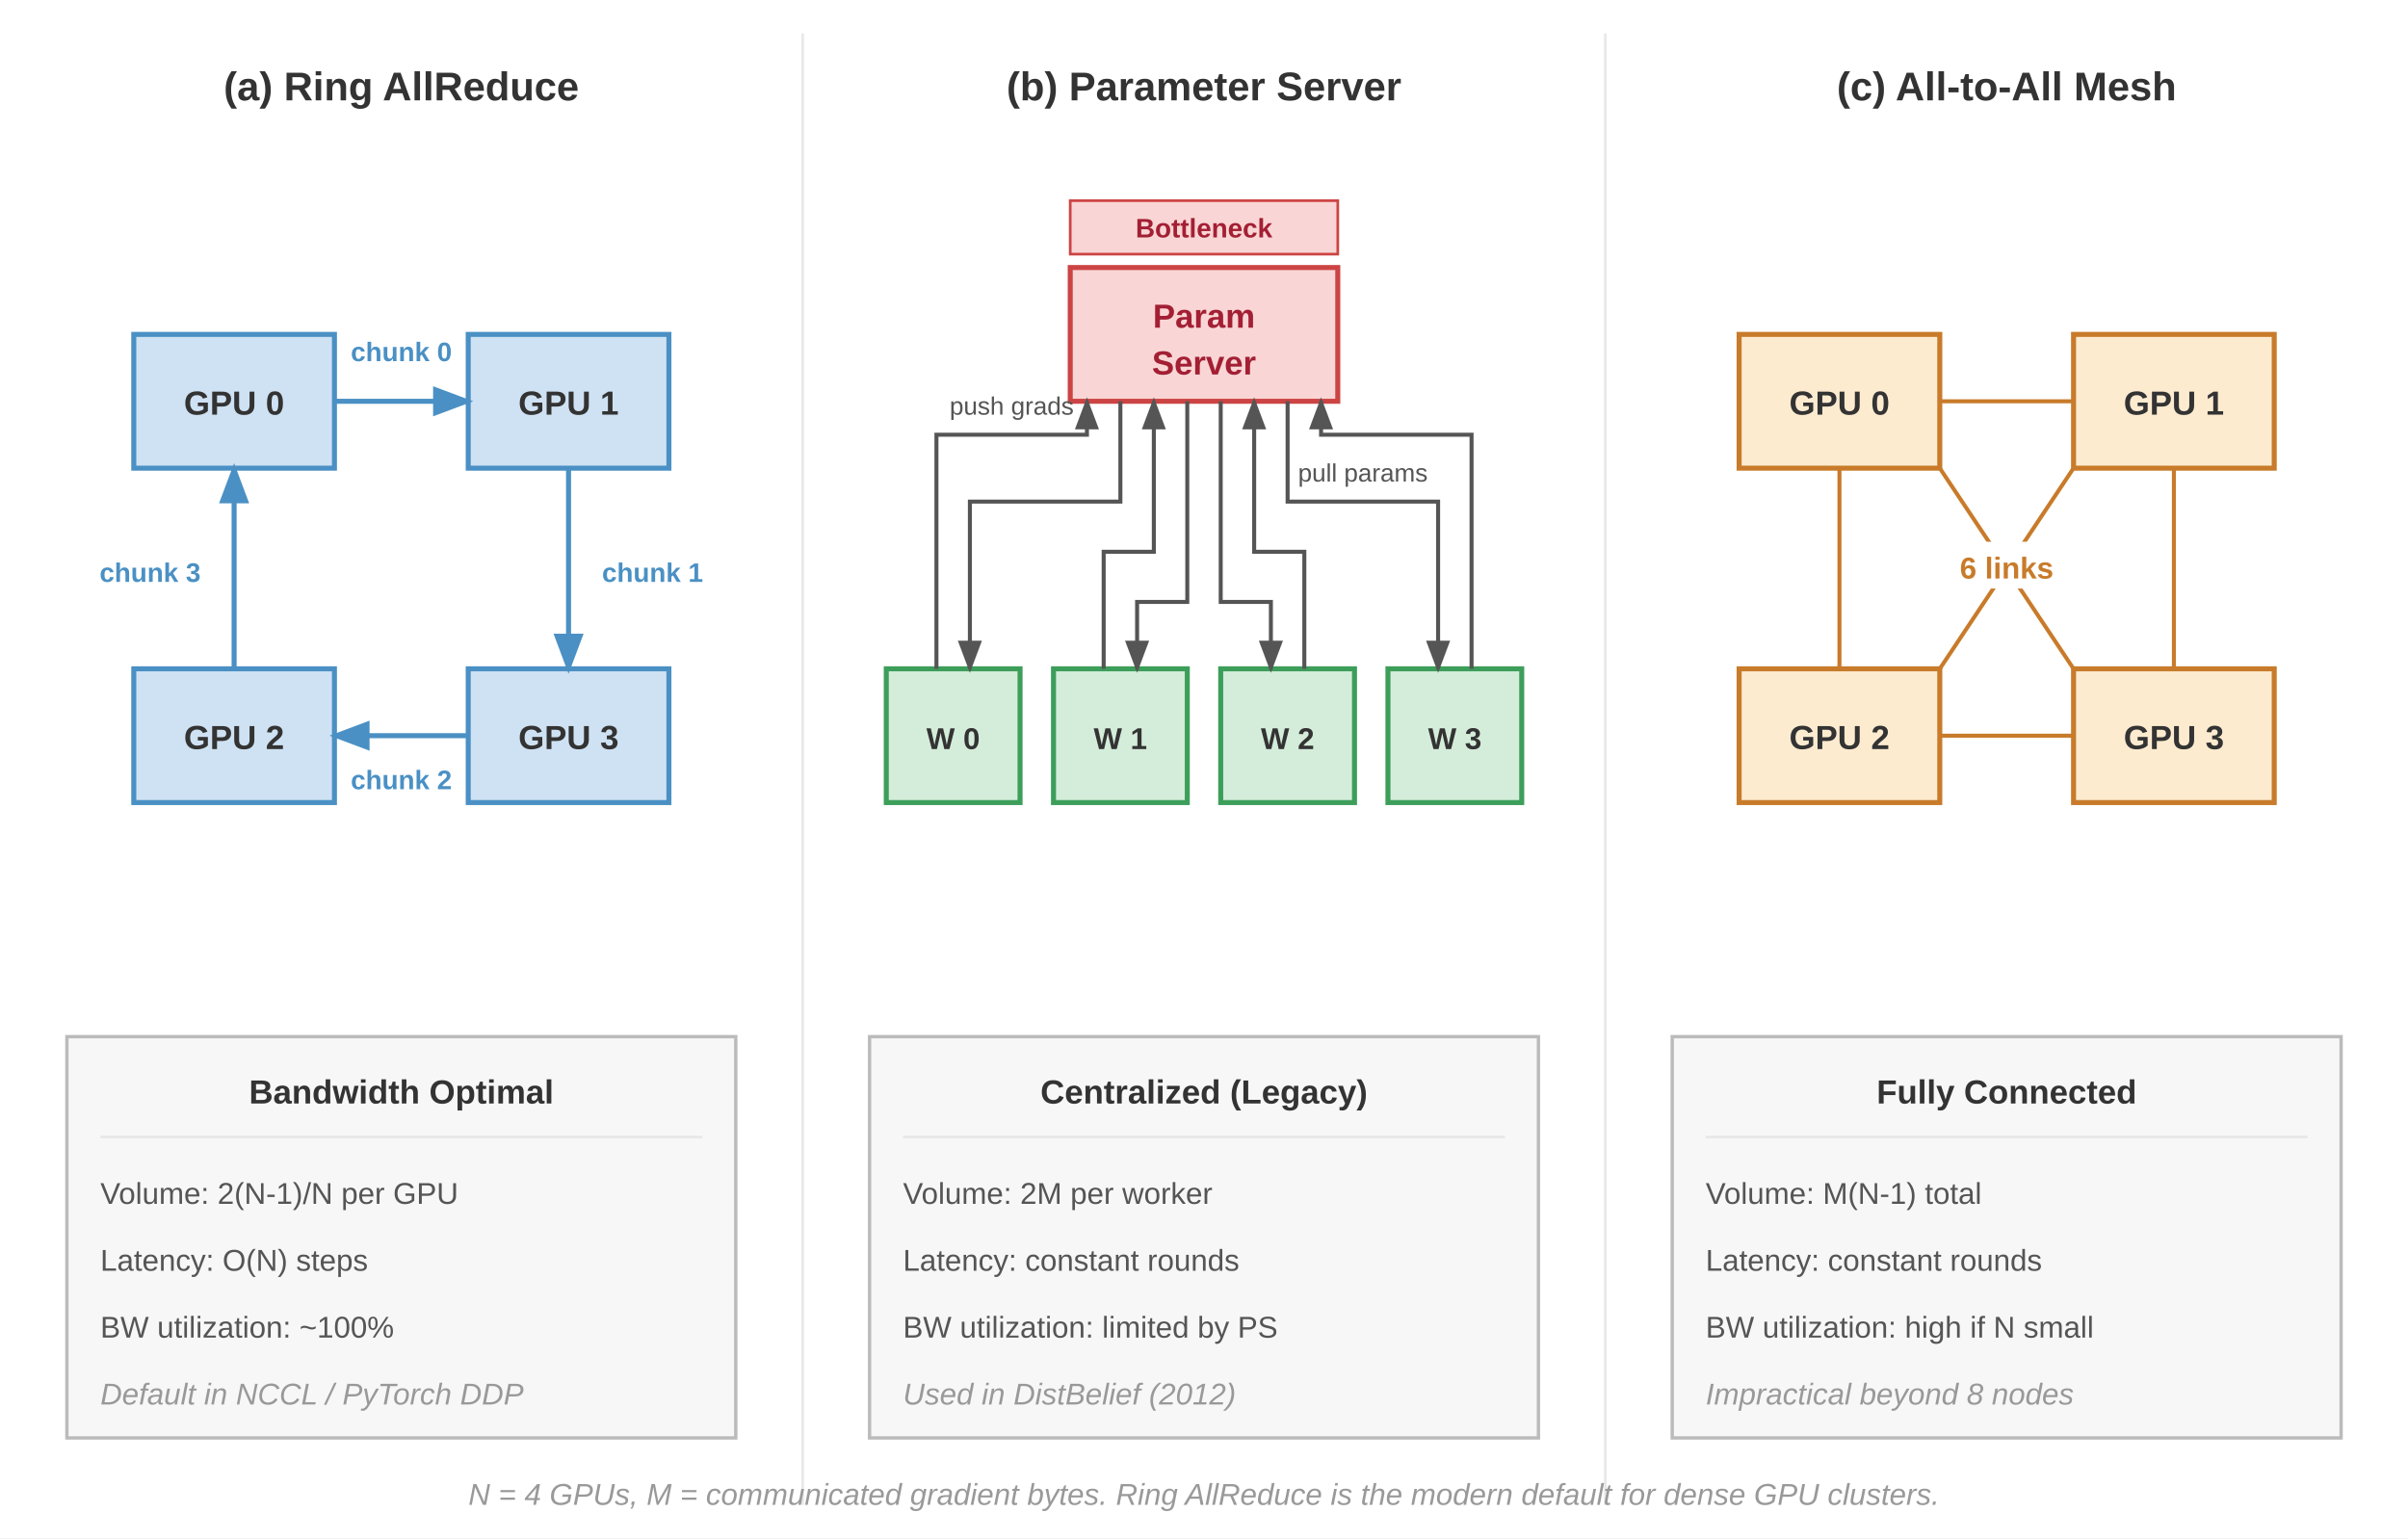
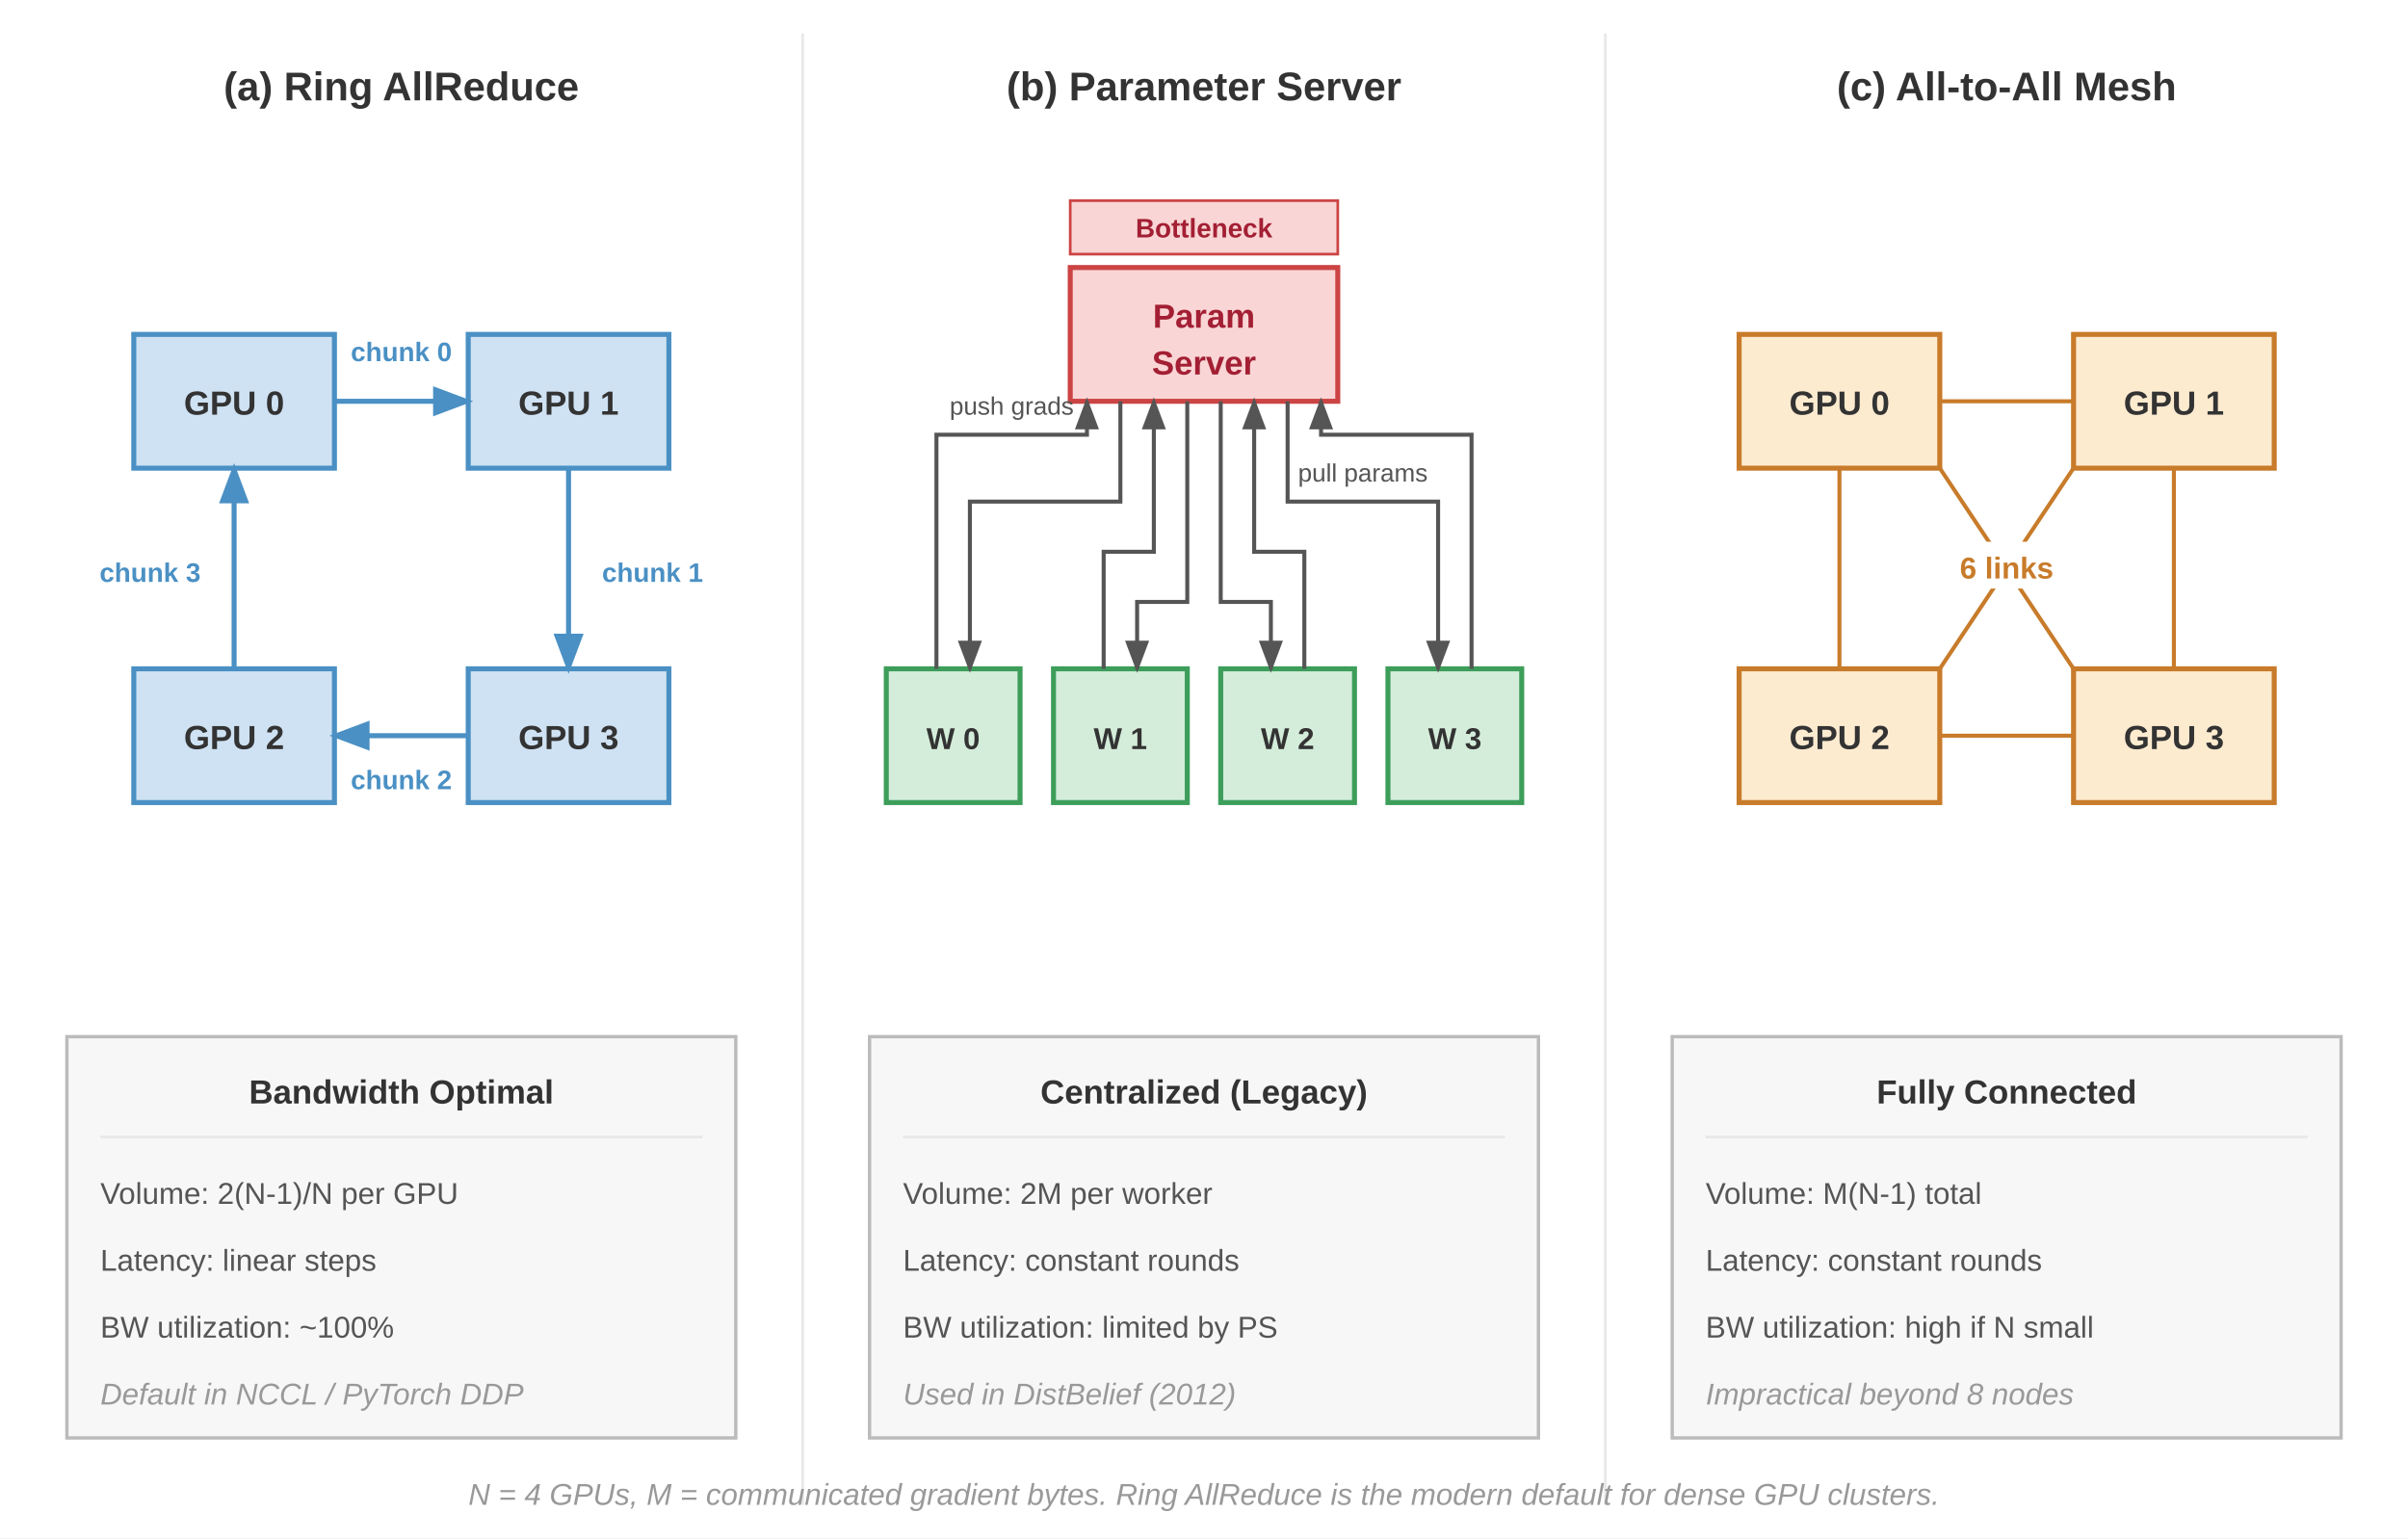
<svg xmlns="http://www.w3.org/2000/svg" font-family="Arial, Helvetica, sans-serif" viewBox="0 0 720 460">
  <defs>
    <marker id="arrow" markerWidth="8" markerHeight="6" refX="7" refY="3" orient="auto">
      <path d="M0,0 L8,3 L0,6 Z" fill="#555" />
    </marker>
    <marker id="arrow-blue" markerWidth="8" markerHeight="6" refX="7" refY="3" orient="auto">
      <path d="M0,0 L8,3 L0,6 Z" fill="#4a90c4" />
    </marker>
  </defs>
  <rect width="720" height="460" fill="#fff" />
  <line x1="240" y1="10" x2="240" y2="450" stroke="#e8e8e8" stroke-width="0.8" />
  <line x1="480" y1="10" x2="480" y2="450" stroke="#e8e8e8" stroke-width="0.8" />
  <text x="120" y="30" font-size="12" font-weight="700" fill="#333" text-anchor="middle">(a) Ring AllReduce</text>
  <rect x="40" y="100" width="60" height="40" fill="#cfe2f3" stroke="#4a90c4" stroke-width="1.5" />
  <text x="70" y="124" font-size="10" font-weight="700" fill="#333" text-anchor="middle">GPU 0</text>
  <rect x="140" y="100" width="60" height="40" fill="#cfe2f3" stroke="#4a90c4" stroke-width="1.5" />
  <text x="170" y="124" font-size="10" font-weight="700" fill="#333" text-anchor="middle">GPU 1</text>
  <rect x="140" y="200" width="60" height="40" fill="#cfe2f3" stroke="#4a90c4" stroke-width="1.5" />
  <text x="170" y="224" font-size="10" font-weight="700" fill="#333" text-anchor="middle">GPU 3</text>
  <rect x="40" y="200" width="60" height="40" fill="#cfe2f3" stroke="#4a90c4" stroke-width="1.5" />
  <text x="70" y="224" font-size="10" font-weight="700" fill="#333" text-anchor="middle">GPU 2</text>
  <line x1="100" y1="120" x2="140" y2="120" stroke="#4a90c4" stroke-width="1.5" marker-end="url(#arrow-blue)" />
  <line x1="170" y1="140" x2="170" y2="200" stroke="#4a90c4" stroke-width="1.5" marker-end="url(#arrow-blue)" />
  <line x1="140" y1="220" x2="100" y2="220" stroke="#4a90c4" stroke-width="1.5" marker-end="url(#arrow-blue)" />
  <line x1="70" y1="200" x2="70" y2="140" stroke="#4a90c4" stroke-width="1.5" marker-end="url(#arrow-blue)" />
  <text x="120" y="108" font-size="8" fill="#4a90c4" font-weight="600" text-anchor="middle">chunk 0</text>
  <text x="180" y="174" font-size="8" fill="#4a90c4" font-weight="600" text-anchor="start">chunk 1</text>
  <text x="120" y="236" font-size="8" fill="#4a90c4" font-weight="600" text-anchor="middle">chunk 2</text>
  <text x="60" y="174" font-size="8" fill="#4a90c4" font-weight="600" text-anchor="end">chunk 3</text>
  <rect x="20" y="310" width="200" height="120" fill="#f7f7f7" stroke="#bbb" stroke-width="1" />
  <text x="120" y="330" font-size="10" font-weight="700" fill="#333" text-anchor="middle">Bandwidth Optimal</text>
  <line x1="30" y1="340" x2="210" y2="340" stroke="#e8e8e8" stroke-width="0.8" />
  <text x="30" y="360" font-size="9" fill="#555">Volume: 2(N-1)/N per GPU</text>
-   <text x="30" y="380" font-size="9" fill="#555">Latency: O(N) steps</text>
+   <text x="30" y="380" font-size="9" fill="#555">Latency: linear steps</text>
  <text x="30" y="400" font-size="9" fill="#555">BW utilization: ~100%</text>
  <text x="30" y="420" font-size="9" fill="#999" font-style="italic">Default in NCCL / PyTorch DDP</text>
  <text x="360" y="30" font-size="12" font-weight="700" fill="#333" text-anchor="middle">(b) Parameter Server</text>
  <rect x="320" y="60" width="80" height="16" fill="#f9d6d5" stroke="#c44" stroke-width="0.8" />
  <text x="360" y="71" font-size="8" font-weight="600" fill="#a31f34" text-anchor="middle">Bottleneck</text>
  <rect x="320" y="80" width="80" height="40" fill="#f9d6d5" stroke="#c44" stroke-width="1.5" />
  <text x="360" y="98" font-size="10" font-weight="700" fill="#a31f34" text-anchor="middle">Param</text>
  <text x="360" y="112" font-size="10" font-weight="700" fill="#a31f34" text-anchor="middle">Server</text>
  <rect x="265" y="200" width="40" height="40" fill="#d4edda" stroke="#3d9e5a" stroke-width="1.5" />
  <text x="285" y="224" font-size="9" font-weight="700" fill="#333" text-anchor="middle">W 0</text>
  <rect x="315" y="200" width="40" height="40" fill="#d4edda" stroke="#3d9e5a" stroke-width="1.5" />
  <text x="335" y="224" font-size="9" font-weight="700" fill="#333" text-anchor="middle">W 1</text>
  <rect x="365" y="200" width="40" height="40" fill="#d4edda" stroke="#3d9e5a" stroke-width="1.5" />
  <text x="385" y="224" font-size="9" font-weight="700" fill="#333" text-anchor="middle">W 2</text>
  <rect x="415" y="200" width="40" height="40" fill="#d4edda" stroke="#3d9e5a" stroke-width="1.5" />
  <text x="435" y="224" font-size="9" font-weight="700" fill="#333" text-anchor="middle">W 3</text>
  <path d="M 280,200 L 280,130 L 325,130 L 325,120" fill="none" stroke="#555" stroke-width="1.2" marker-end="url(#arrow)" />
  <path d="M 335,120 L 335,150 L 290,150 L 290,200" fill="none" stroke="#555" stroke-width="1.2" marker-end="url(#arrow)" />
  <path d="M 330,200 L 330,165 L 345,165 L 345,120" fill="none" stroke="#555" stroke-width="1.2" marker-end="url(#arrow)" />
  <path d="M 355,120 L 355,180 L 340,180 L 340,200" fill="none" stroke="#555" stroke-width="1.2" marker-end="url(#arrow)" />
  <path d="M 390,200 L 390,165 L 375,165 L 375,120" fill="none" stroke="#555" stroke-width="1.2" marker-end="url(#arrow)" />
  <path d="M 365,120 L 365,180 L 380,180 L 380,200" fill="none" stroke="#555" stroke-width="1.2" marker-end="url(#arrow)" />
  <path d="M 440,200 L 440,130 L 395,130 L 395,120" fill="none" stroke="#555" stroke-width="1.2" marker-end="url(#arrow)" />
  <path d="M 385,120 L 385,150 L 430,150 L 430,200" fill="none" stroke="#555" stroke-width="1.2" marker-end="url(#arrow)" />
  <text x="302.5" y="124" font-size="7.5" fill="#555" text-anchor="middle">push grads</text>
  <text x="407.5" y="144" font-size="7.5" fill="#555" text-anchor="middle">pull params</text>
  <rect x="260" y="310" width="200" height="120" fill="#f7f7f7" stroke="#bbb" stroke-width="1" />
  <text x="360" y="330" font-size="10" font-weight="700" fill="#333" text-anchor="middle">Centralized (Legacy)</text>
  <line x1="270" y1="340" x2="450" y2="340" stroke="#e8e8e8" stroke-width="0.8" />
  <text x="270" y="360" font-size="9" fill="#555">Volume: 2M per worker</text>
  <text x="270" y="380" font-size="9" fill="#555">Latency: constant rounds</text>
  <text x="270" y="400" font-size="9" fill="#555">BW utilization: limited by PS</text>
  <text x="270" y="420" font-size="9" fill="#999" font-style="italic">Used in DistBelief (2012)</text>
  <text x="600" y="30" font-size="12" font-weight="700" fill="#333" text-anchor="middle">(c) All-to-All Mesh</text>
  <rect x="520" y="100" width="60" height="40" fill="#fdebd0" stroke="#c87b2a" stroke-width="1.5" />
  <text x="550" y="124" font-size="10" font-weight="700" fill="#333" text-anchor="middle">GPU 0</text>
  <rect x="620" y="100" width="60" height="40" fill="#fdebd0" stroke="#c87b2a" stroke-width="1.5" />
  <text x="650" y="124" font-size="10" font-weight="700" fill="#333" text-anchor="middle">GPU 1</text>
  <rect x="520" y="200" width="60" height="40" fill="#fdebd0" stroke="#c87b2a" stroke-width="1.5" />
  <text x="550" y="224" font-size="10" font-weight="700" fill="#333" text-anchor="middle">GPU 2</text>
  <rect x="620" y="200" width="60" height="40" fill="#fdebd0" stroke="#c87b2a" stroke-width="1.5" />
  <text x="650" y="224" font-size="10" font-weight="700" fill="#333" text-anchor="middle">GPU 3</text>
  <line x1="580" y1="120" x2="620" y2="120" stroke="#c87b2a" stroke-width="1.2" />
  <line x1="580" y1="220" x2="620" y2="220" stroke="#c87b2a" stroke-width="1.2" />
  <line x1="550" y1="140" x2="550" y2="200" stroke="#c87b2a" stroke-width="1.2" />
  <line x1="650" y1="140" x2="650" y2="200" stroke="#c87b2a" stroke-width="1.2" />
  <line x1="580" y1="140" x2="620" y2="200" stroke="#c87b2a" stroke-width="1.2" />
  <line x1="620" y1="140" x2="580" y2="200" stroke="#c87b2a" stroke-width="1.2" />
  <rect x="580" y="162" width="40" height="14" fill="#fff" />
  <text x="600" y="173" font-size="9" fill="#c87b2a" font-weight="600" text-anchor="middle">6 links</text>
  <rect x="500" y="310" width="200" height="120" fill="#f7f7f7" stroke="#bbb" stroke-width="1" />
  <text x="600" y="330" font-size="10" font-weight="700" fill="#333" text-anchor="middle">Fully Connected</text>
  <line x1="510" y1="340" x2="690" y2="340" stroke="#e8e8e8" stroke-width="0.8" />
  <text x="510" y="360" font-size="9" fill="#555">Volume: M(N-1) total</text>
  <text x="510" y="380" font-size="9" fill="#555">Latency: constant rounds</text>
  <text x="510" y="400" font-size="9" fill="#555">BW utilization: high if N small</text>
  <text x="510" y="420" font-size="9" fill="#999" font-style="italic">Impractical beyond 8 nodes</text>
  <text x="360" y="450" font-size="9" fill="#999" font-style="italic" text-anchor="middle">N = 4 GPUs, M = communicated gradient bytes. Ring AllReduce is the modern default for dense GPU clusters.</text>
</svg>
